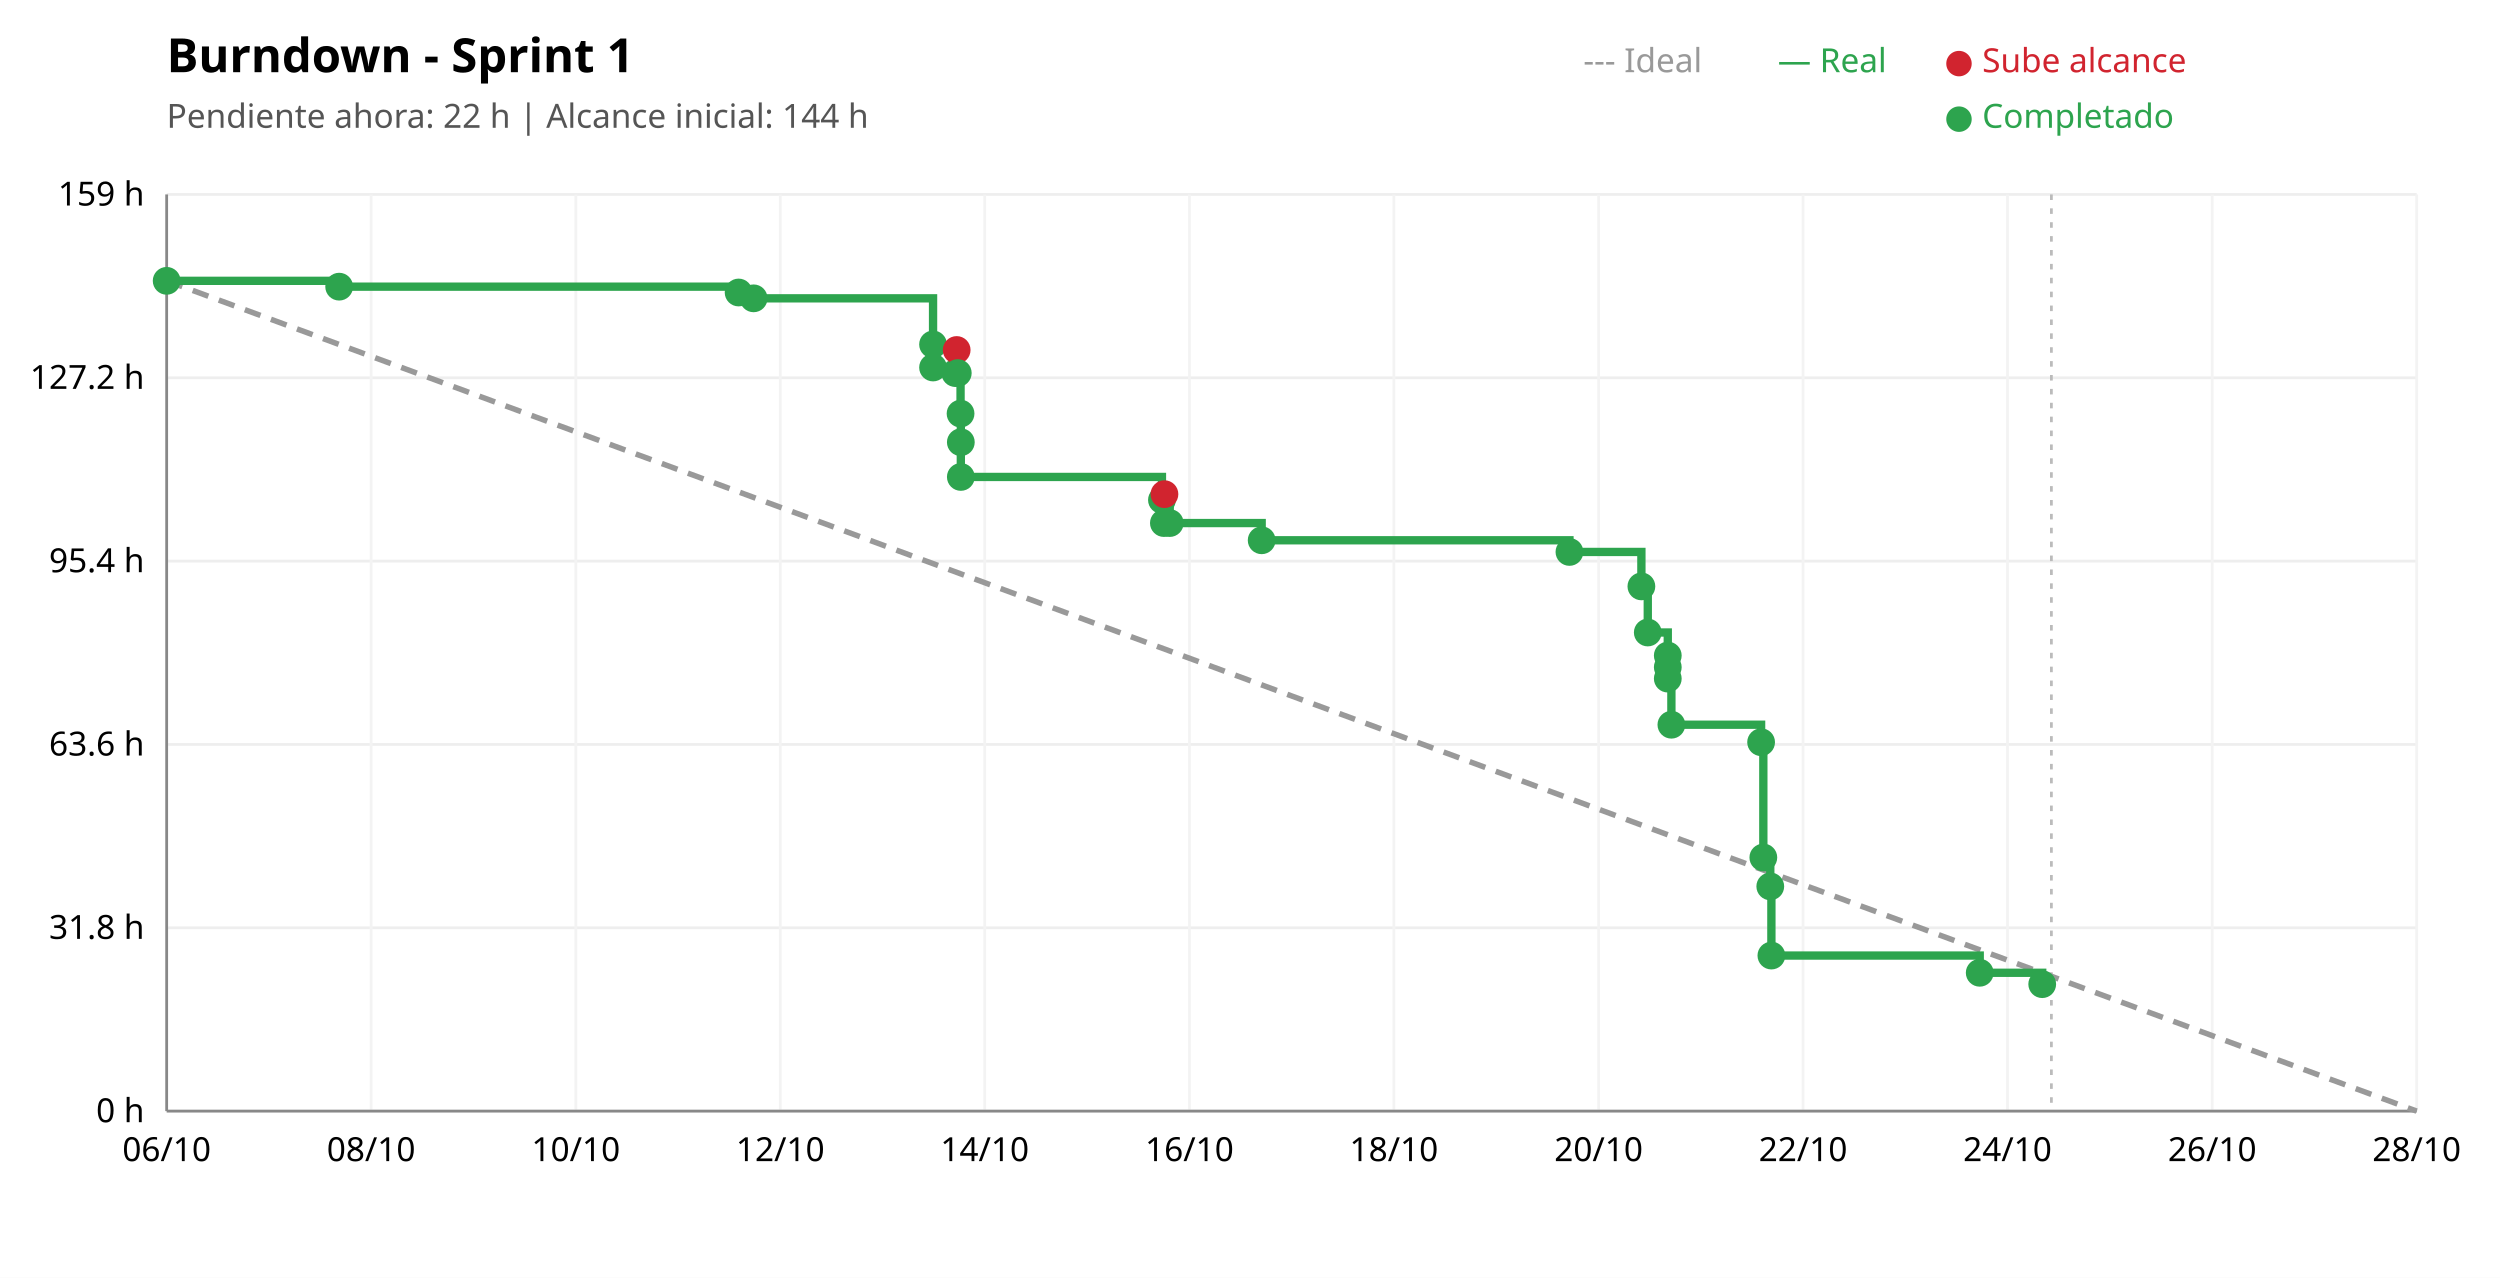
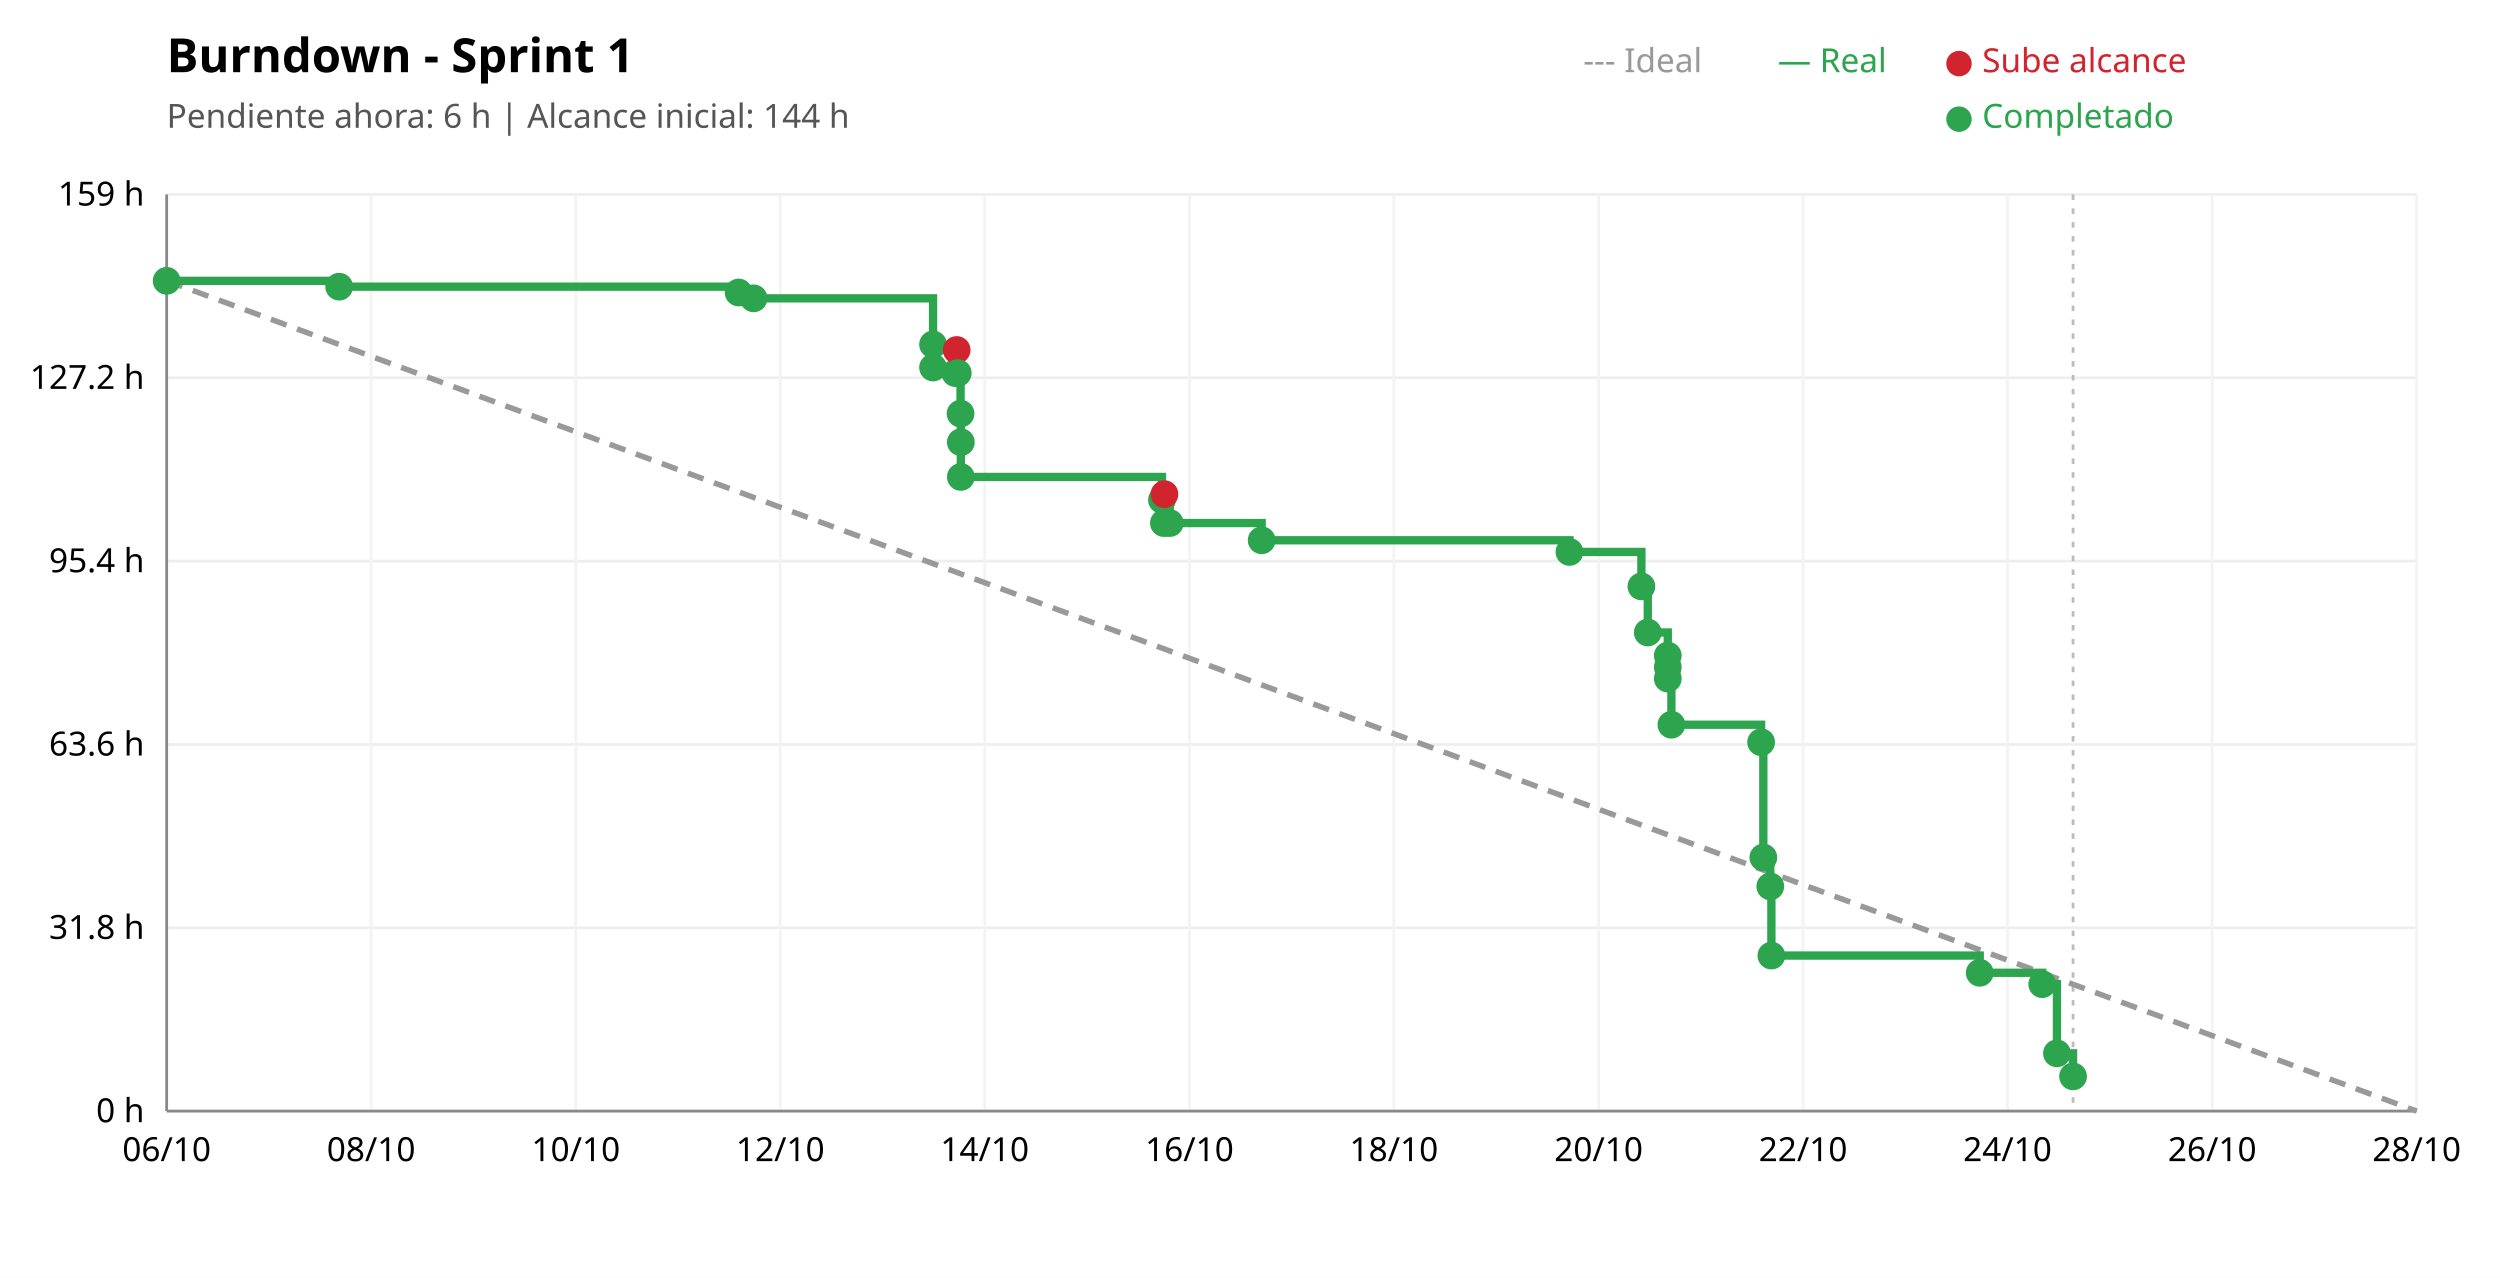
<svg xmlns="http://www.w3.org/2000/svg" width="900" height="460" font-family="sans-serif" font-size="12">
  <rect width="100%" height="100%" fill="white" />
  <text x="60" y="26" font-size="17" font-weight="bold">Burndown - Sprint 1</text>
-   <text x="60" y="46" fill="#555">Pendiente ahora: 22 h  |  Alcance inicial: 144 h</text>
+   <text x="60" y="46" fill="#555">Pendiente ahora: 6 h  |  Alcance inicial: 144 h</text>
  <line x1="60" y1="400.0" x2="870" y2="400.0" stroke="#eee" />
  <text x="52" y="404.0" text-anchor="end">0 h</text>
  <line x1="60" y1="334.0" x2="870" y2="334.0" stroke="#eee" />
  <text x="52" y="338.0" text-anchor="end">31.8 h</text>
  <line x1="60" y1="268.0" x2="870" y2="268.0" stroke="#eee" />
  <text x="52" y="272.0" text-anchor="end">63.6 h</text>
  <line x1="60" y1="202.0" x2="870" y2="202.0" stroke="#eee" />
  <text x="52" y="206.0" text-anchor="end">95.4 h</text>
  <line x1="60" y1="136.0" x2="870" y2="136.0" stroke="#eee" />
  <text x="52" y="140.0" text-anchor="end">127.2 h</text>
  <line x1="60" y1="70.0" x2="870" y2="70.0" stroke="#eee" />
  <text x="52" y="74.0" text-anchor="end">159 h</text>
  <line x1="60.0" y1="70" x2="60.0" y2="400" stroke="#f3f3f3" />
  <text x="60.0" y="418" text-anchor="middle">06/10</text>
  <line x1="133.6" y1="70" x2="133.6" y2="400" stroke="#f3f3f3" />
  <text x="133.6" y="418" text-anchor="middle">08/10</text>
  <line x1="207.3" y1="70" x2="207.3" y2="400" stroke="#f3f3f3" />
  <text x="207.3" y="418" text-anchor="middle">10/10</text>
  <line x1="280.9" y1="70" x2="280.9" y2="400" stroke="#f3f3f3" />
  <text x="280.9" y="418" text-anchor="middle">12/10</text>
  <line x1="354.5" y1="70" x2="354.5" y2="400" stroke="#f3f3f3" />
  <text x="354.5" y="418" text-anchor="middle">14/10</text>
  <line x1="428.2" y1="70" x2="428.2" y2="400" stroke="#f3f3f3" />
  <text x="428.2" y="418" text-anchor="middle">16/10</text>
  <line x1="501.8" y1="70" x2="501.8" y2="400" stroke="#f3f3f3" />
  <text x="501.8" y="418" text-anchor="middle">18/10</text>
  <line x1="575.5" y1="70" x2="575.5" y2="400" stroke="#f3f3f3" />
  <text x="575.5" y="418" text-anchor="middle">20/10</text>
  <line x1="649.1" y1="70" x2="649.1" y2="400" stroke="#f3f3f3" />
  <text x="649.1" y="418" text-anchor="middle">22/10</text>
  <line x1="722.7" y1="70" x2="722.7" y2="400" stroke="#f3f3f3" />
  <text x="722.7" y="418" text-anchor="middle">24/10</text>
  <line x1="796.4" y1="70" x2="796.4" y2="400" stroke="#f3f3f3" />
  <text x="796.4" y="418" text-anchor="middle">26/10</text>
  <line x1="870.0" y1="70" x2="870.0" y2="400" stroke="#f3f3f3" />
  <text x="870.0" y="418" text-anchor="middle">28/10</text>
  <line x1="60" y1="400" x2="870" y2="400" stroke="#888" />
  <line x1="60" y1="70" x2="60" y2="400" stroke="#888" />
-   <line x1="738.5" y1="70" x2="738.5" y2="400" stroke="#bbb" stroke-dasharray="2 3" />
+   <line x1="746.3" y1="70" x2="746.3" y2="400" stroke="#bbb" stroke-dasharray="2 3" />
  <polyline points="60.0,101.1 870.0,400.0" fill="none" stroke="#999" stroke-dasharray="6 4" stroke-width="2" />
-   <polyline points="60.0,101.1 122.1,101.1 122.1,103.2 265.9,103.2 265.9,105.3 271.3,105.3 271.3,107.4 335.9,107.4 335.9,124.0 335.9,124.0 335.9,132.3 343.9,132.3 343.9,134.3 344.4,134.3 344.4,126.0 344.8,126.0 344.8,134.3 345.8,134.3 345.8,148.9 345.9,148.9 345.9,159.2 345.9,159.2 345.9,171.7 418.3,171.7 418.3,180.0 419.0,180.0 419.0,188.3 419.2,188.3 419.2,177.9 421.1,177.9 421.1,188.3 454.2,188.3 454.2,194.5 565.0,194.5 565.0,198.7 590.9,198.7 590.9,211.1 593.2,211.1 593.2,227.7 600.4,227.7 600.4,236.0 600.4,236.0 600.4,240.2 600.4,240.2 600.4,244.3 601.7,244.3 601.7,260.9 634.0,260.9 634.0,267.2 634.8,267.2 634.8,308.7 637.3,308.7 637.3,319.1 637.7,319.1 637.7,344.0 712.7,344.0 712.7,350.2 735.2,350.2 735.2,354.3 738.5,354.3" fill="none" stroke="#2da44e" stroke-width="3" />
+   <polyline points="60.0,101.1 122.1,101.1 122.1,103.2 265.9,103.2 265.9,105.3 271.3,105.3 271.3,107.4 335.9,107.4 335.9,124.0 335.9,124.0 335.9,132.3 343.9,132.3 343.9,134.3 344.4,134.3 344.4,126.0 344.8,126.0 344.8,134.3 345.8,134.3 345.8,148.9 345.9,148.9 345.9,159.2 345.9,159.2 345.9,171.7 418.3,171.7 418.3,180.0 419.0,180.0 419.0,188.3 419.2,188.3 419.2,177.9 421.1,177.9 421.1,188.3 454.2,188.3 454.2,194.5 565.0,194.5 565.0,198.7 590.9,198.7 590.9,211.1 593.2,211.1 593.2,227.7 600.4,227.7 600.4,236.0 600.4,236.0 600.4,240.2 600.4,240.2 600.4,244.3 601.7,244.3 601.7,260.9 634.0,260.9 634.0,267.2 634.8,267.2 634.8,308.7 637.3,308.7 637.3,319.1 637.7,319.1 637.7,344.0 712.7,344.0 712.7,350.2 735.2,350.2 735.2,354.3 740.5,354.3 740.5,379.2 746.3,379.2 746.3,387.5 746.3,387.5" fill="none" stroke="#2da44e" stroke-width="3" />
  <circle cx="122.1" cy="103.2" r="5" fill="#2da44e" />
  <circle cx="265.9" cy="105.3" r="5" fill="#2da44e" />
  <circle cx="271.3" cy="107.4" r="5" fill="#2da44e" />
  <circle cx="335.9" cy="124.0" r="5" fill="#2da44e" />
  <circle cx="335.9" cy="132.3" r="5" fill="#2da44e" />
  <circle cx="343.9" cy="134.3" r="5" fill="#2da44e" />
  <circle cx="344.4" cy="126.0" r="5" fill="#d1242f" />
  <circle cx="344.8" cy="134.3" r="5" fill="#2da44e" />
  <circle cx="345.8" cy="148.9" r="5" fill="#2da44e" />
  <circle cx="345.9" cy="159.2" r="5" fill="#2da44e" />
  <circle cx="345.9" cy="171.7" r="5" fill="#2da44e" />
  <circle cx="418.3" cy="180.0" r="5" fill="#2da44e" />
  <circle cx="419.0" cy="188.3" r="5" fill="#2da44e" />
  <circle cx="419.2" cy="177.9" r="5" fill="#d1242f" />
  <circle cx="421.1" cy="188.3" r="5" fill="#2da44e" />
  <circle cx="454.2" cy="194.5" r="5" fill="#2da44e" />
  <circle cx="565.0" cy="198.7" r="5" fill="#2da44e" />
  <circle cx="590.9" cy="211.1" r="5" fill="#2da44e" />
  <circle cx="593.2" cy="227.7" r="5" fill="#2da44e" />
  <circle cx="600.4" cy="236.0" r="5" fill="#2da44e" />
  <circle cx="600.4" cy="240.2" r="5" fill="#2da44e" />
  <circle cx="600.4" cy="244.3" r="5" fill="#2da44e" />
  <circle cx="601.7" cy="260.9" r="5" fill="#2da44e" />
  <circle cx="634.0" cy="267.2" r="5" fill="#2da44e" />
  <circle cx="634.8" cy="308.7" r="5" fill="#2da44e" />
  <circle cx="637.3" cy="319.1" r="5" fill="#2da44e" />
  <circle cx="637.7" cy="344.0" r="5" fill="#2da44e" />
  <circle cx="712.7" cy="350.2" r="5" fill="#2da44e" />
  <circle cx="735.2" cy="354.3" r="5" fill="#2da44e" />
+   <circle cx="740.5" cy="379.2" r="5" fill="#2da44e" />
+   <circle cx="746.3" cy="387.5" r="5" fill="#2da44e" />
  <circle cx="60.0" cy="101.1" r="5" fill="#2da44e" />
  <text x="570" y="26" fill="#999">--- Ideal</text>
  <text x="640" y="26" fill="#2da44e">— Real</text>
  <text x="700" y="26" fill="#d1242f">● Sube alcance</text>
  <text x="700" y="46" fill="#2da44e">● Completado</text>
</svg>
